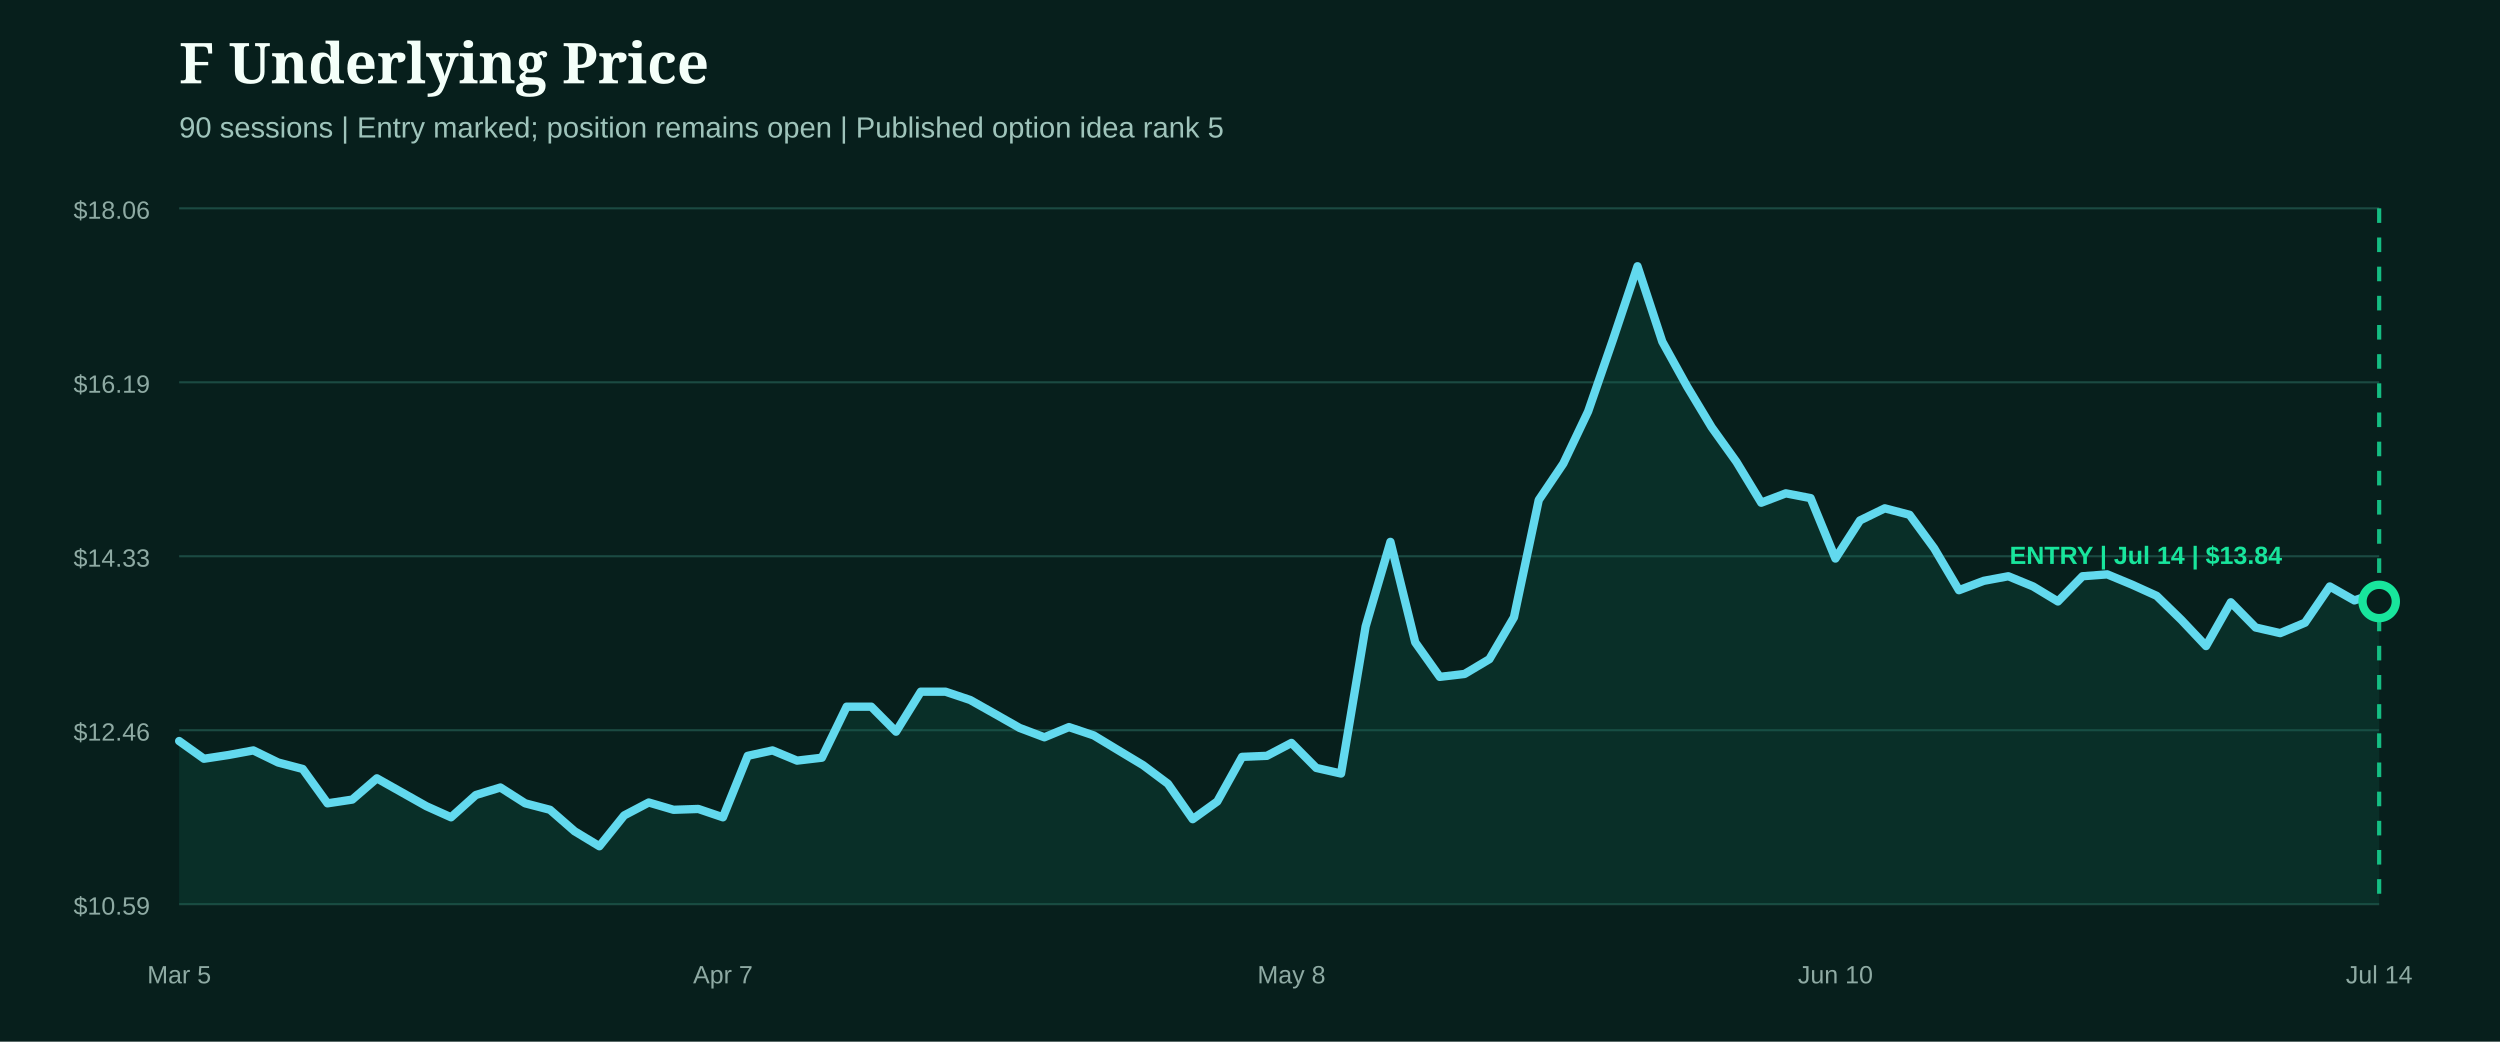
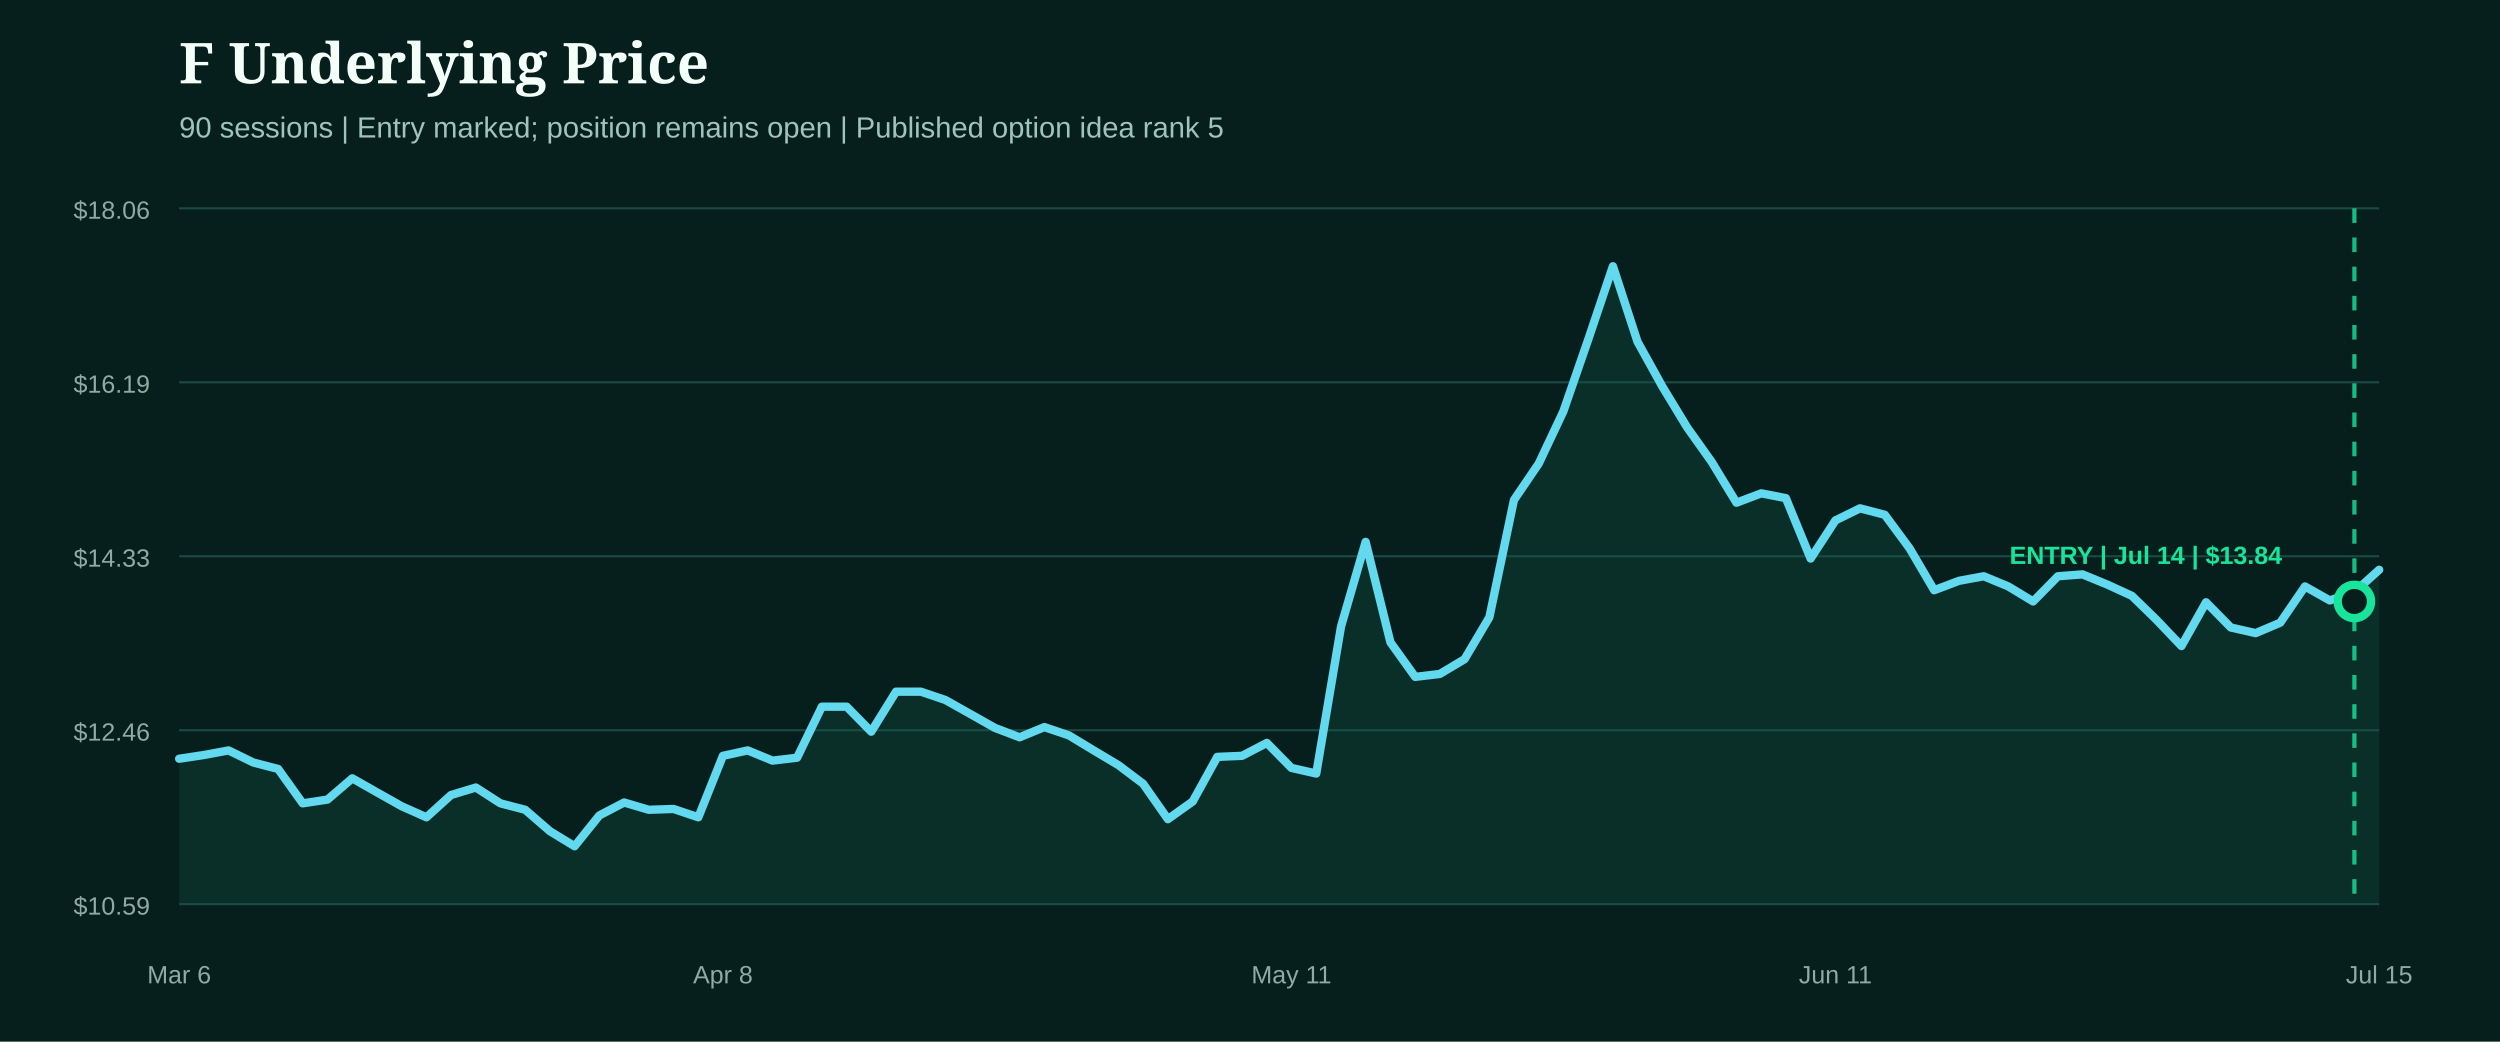
<svg xmlns="http://www.w3.org/2000/svg" width="1200" height="500" viewBox="0 0 1200 500" role="img" aria-label="F underlying price from entry">
  <rect width="1200" height="500" fill="#071f1c" />
  <style>.head{fill:#f4fff9;font:800 27px Georgia,serif}.sub{fill:#9fc4bb;font:14px Arial,sans-serif}.axis{fill:#8eaaa3;font:12px Arial,sans-serif}.marker{font:800 12px Arial,sans-serif}</style>
  <text x="86" y="40" class="head">F Underlying Price</text>
  <text x="86" y="66" class="sub">90 sessions | Entry marked; position remains open | Published option idea rank 5</text>
  <line x1="86" x2="1142" y1="100.0" y2="100.0" stroke="#1b4a42" stroke-width="1" />
  <text x="72" y="105.0" text-anchor="end" class="axis">$18.06</text>
  <line x1="86" x2="1142" y1="183.5" y2="183.5" stroke="#1b4a42" stroke-width="1" />
  <text x="72" y="188.5" text-anchor="end" class="axis">$16.19</text>
  <line x1="86" x2="1142" y1="267.0" y2="267.0" stroke="#1b4a42" stroke-width="1" />
  <text x="72" y="272.0" text-anchor="end" class="axis">$14.33</text>
  <line x1="86" x2="1142" y1="350.5" y2="350.5" stroke="#1b4a42" stroke-width="1" />
  <text x="72" y="355.5" text-anchor="end" class="axis">$12.46</text>
  <line x1="86" x2="1142" y1="434.0" y2="434.0" stroke="#1b4a42" stroke-width="1" />
  <text x="72" y="439.0" text-anchor="end" class="axis">$10.59</text>
-   <path d="M86.0,355.7 L97.9,364.2 L109.7,362.4 L121.6,360.2 L133.5,366.0 L145.3,369.1 L157.2,385.6 L169.1,383.8 L180.9,373.6 L192.8,380.3 L204.7,387.0 L216.5,392.3 L228.4,381.6 L240.2,378.0 L252.1,385.6 L264.0,388.7 L275.8,399.0 L287.7,406.2 L299.6,391.4 L311.4,385.2 L323.3,388.7 L335.2,388.3 L347.0,392.3 L358.9,362.8 L370.8,360.2 L382.6,365.1 L394.5,363.7 L406.4,339.2 L418.2,339.2 L430.1,351.2 L442.0,332.0 L453.8,332.0 L465.7,336.0 L477.6,342.7 L489.4,349.4 L501.3,353.9 L513.1,349.0 L525.0,353.0 L536.9,360.2 L548.7,367.3 L560.6,376.2 L572.5,393.2 L584.3,384.7 L596.2,363.3 L608.1,362.8 L619.9,356.6 L631.8,368.6 L643.7,371.3 L655.5,300.7 L667.4,260.1 L679.3,308.3 L691.1,324.9 L703.0,323.5 L714.9,316.4 L726.7,296.3 L738.6,240.0 L750.4,222.5 L762.3,197.5 L774.2,163.1 L786.0,127.8 L797.9,164.0 L809.8,185.5 L821.6,205.1 L833.5,221.7 L845.4,241.3 L857.2,236.8 L869.1,239.1 L881.0,268.1 L892.8,249.8 L904.7,244.0 L916.6,247.1 L928.4,263.2 L940.3,283.3 L952.2,278.8 L964.0,276.6 L975.9,281.5 L987.8,288.7 L999.6,276.6 L1011.5,275.7 L1023.3,280.6 L1035.2,286.0 L1047.1,297.6 L1058.9,310.1 L1070.8,289.1 L1082.7,301.2 L1094.5,303.9 L1106.4,298.9 L1118.3,281.5 L1130.1,288.2 L1142.0,284.2 L1142.0,434.0 L86.0,434.0 Z" fill="#0f5949" opacity="0.28" />
-   <path d="M86.0,355.7 L97.9,364.2 L109.7,362.4 L121.6,360.2 L133.5,366.0 L145.3,369.1 L157.2,385.6 L169.1,383.8 L180.9,373.6 L192.8,380.3 L204.7,387.0 L216.5,392.3 L228.4,381.6 L240.2,378.0 L252.1,385.6 L264.0,388.7 L275.8,399.0 L287.7,406.2 L299.6,391.4 L311.4,385.2 L323.3,388.7 L335.2,388.3 L347.0,392.3 L358.9,362.8 L370.8,360.2 L382.6,365.1 L394.5,363.7 L406.4,339.2 L418.2,339.2 L430.1,351.2 L442.0,332.0 L453.8,332.0 L465.7,336.0 L477.6,342.7 L489.4,349.4 L501.3,353.9 L513.1,349.0 L525.0,353.0 L536.9,360.2 L548.7,367.3 L560.6,376.2 L572.5,393.2 L584.3,384.7 L596.2,363.3 L608.1,362.8 L619.9,356.6 L631.8,368.6 L643.7,371.3 L655.5,300.7 L667.4,260.1 L679.3,308.3 L691.1,324.9 L703.0,323.5 L714.9,316.4 L726.7,296.3 L738.6,240.0 L750.4,222.5 L762.3,197.5 L774.2,163.1 L786.0,127.8 L797.9,164.0 L809.8,185.5 L821.6,205.1 L833.5,221.7 L845.4,241.3 L857.2,236.8 L869.1,239.1 L881.0,268.1 L892.8,249.8 L904.7,244.0 L916.6,247.1 L928.4,263.2 L940.3,283.3 L952.2,278.8 L964.0,276.6 L975.9,281.5 L987.8,288.7 L999.6,276.6 L1011.5,275.7 L1023.3,280.6 L1035.2,286.0 L1047.1,297.6 L1058.9,310.1 L1070.8,289.1 L1082.7,301.2 L1094.5,303.9 L1106.4,298.9 L1118.3,281.5 L1130.1,288.2 L1142.0,284.2" fill="none" stroke="#62d9ee" stroke-width="4" stroke-linecap="round" stroke-linejoin="round" />
+   <path d="M86.0,364.2 L97.9,362.4 L109.7,360.2 L121.6,366.0 L133.5,369.1 L145.3,385.6 L157.2,383.8 L169.1,373.6 L180.9,380.3 L192.8,387.0 L204.7,392.3 L216.5,381.6 L228.4,378.0 L240.2,385.6 L252.1,388.7 L264.0,399.0 L275.8,406.2 L287.7,391.4 L299.6,385.2 L311.4,388.7 L323.3,388.3 L335.2,392.3 L347.0,362.8 L358.9,360.2 L370.8,365.1 L382.6,363.7 L394.5,339.2 L406.4,339.2 L418.2,351.2 L430.1,332.0 L442.0,332.0 L453.8,336.0 L465.7,342.7 L477.6,349.4 L489.4,353.9 L501.3,349.0 L513.1,353.0 L525.0,360.2 L536.9,367.3 L548.7,376.2 L560.6,393.2 L572.5,384.7 L584.3,363.3 L596.2,362.8 L608.1,356.6 L619.9,368.6 L631.8,371.3 L643.7,300.7 L655.5,260.1 L667.4,308.3 L679.3,324.9 L691.1,323.5 L703.0,316.4 L714.9,296.3 L726.7,240.0 L738.6,222.5 L750.4,197.5 L762.3,163.1 L774.2,127.8 L786.0,164.0 L797.9,185.5 L809.8,205.1 L821.6,221.7 L833.5,241.3 L845.4,236.8 L857.2,239.1 L869.1,268.1 L881.0,249.8 L892.8,244.0 L904.7,247.1 L916.6,263.2 L928.4,283.3 L940.3,278.8 L952.2,276.6 L964.0,281.5 L975.9,288.7 L987.8,276.6 L999.6,275.7 L1011.5,280.6 L1023.3,286.0 L1035.2,297.6 L1047.1,310.1 L1058.9,289.1 L1070.8,301.2 L1082.7,303.9 L1094.5,298.9 L1106.4,281.5 L1118.3,288.2 L1130.1,284.2 L1142.0,273.5 L1142.0,434.0 L86.0,434.0 Z" fill="#0f5949" opacity="0.28" />
+   <path d="M86.0,364.2 L97.9,362.4 L109.7,360.2 L121.6,366.0 L133.5,369.1 L145.3,385.6 L157.2,383.8 L169.1,373.6 L180.9,380.3 L192.8,387.0 L204.7,392.3 L216.5,381.6 L228.4,378.0 L240.2,385.6 L252.1,388.7 L264.0,399.0 L275.8,406.2 L287.7,391.4 L299.6,385.2 L311.4,388.7 L323.3,388.3 L335.2,392.3 L347.0,362.8 L358.9,360.2 L370.8,365.1 L382.6,363.7 L394.5,339.2 L406.4,339.2 L418.2,351.2 L430.1,332.0 L442.0,332.0 L453.8,336.0 L465.7,342.7 L477.6,349.4 L489.4,353.9 L501.3,349.0 L513.1,353.0 L525.0,360.2 L536.9,367.3 L548.7,376.2 L560.6,393.2 L572.5,384.7 L584.3,363.3 L596.2,362.8 L608.1,356.6 L619.9,368.6 L631.8,371.3 L643.7,300.7 L655.5,260.1 L667.4,308.3 L679.3,324.9 L691.1,323.5 L703.0,316.4 L714.9,296.3 L726.7,240.0 L738.6,222.5 L750.4,197.5 L762.3,163.1 L774.2,127.8 L786.0,164.0 L797.9,185.5 L809.8,205.1 L821.6,221.7 L833.5,241.3 L845.4,236.8 L857.2,239.1 L869.1,268.1 L881.0,249.8 L892.8,244.0 L904.7,247.1 L916.6,263.2 L928.4,283.3 L940.3,278.8 L952.2,276.6 L964.0,281.5 L975.9,288.7 L987.8,276.6 L999.6,275.7 L1011.5,280.6 L1023.3,286.0 L1035.2,297.6 L1047.1,310.1 L1058.9,289.1 L1070.8,301.2 L1082.7,303.9 L1094.5,298.9 L1106.4,281.5 L1118.3,288.2 L1130.1,284.2 L1142.0,273.5" fill="none" stroke="#62d9ee" stroke-width="4" stroke-linecap="round" stroke-linejoin="round" />
  <g>
-     <line x1="1142.0" x2="1142.0" y1="100" y2="434" stroke="#18e59c" stroke-width="2" stroke-dasharray="7 7" opacity="0.8" />
-     <circle cx="1142.0" cy="288.7" r="8" fill="#071f1c" stroke="#18e59c" stroke-width="4" />
+     <line x1="1130.1" x2="1130.1" y1="100" y2="434" stroke="#18e59c" stroke-width="2" stroke-dasharray="7 7" opacity="0.8" />
+     <circle cx="1130.1" cy="288.7" r="8" fill="#071f1c" stroke="#18e59c" stroke-width="4" />
    <text x="1030.0" y="270.7" text-anchor="middle" class="marker" fill="#18e59c">ENTRY | Jul 14 | $13.84</text>
  </g>
-   <text x="86.0" y="472" text-anchor="middle" class="axis">Mar 5</text>
-   <text x="347.0" y="472" text-anchor="middle" class="axis">Apr 7</text>
-   <text x="619.9" y="472" text-anchor="middle" class="axis">May 8</text>
-   <text x="881.0" y="472" text-anchor="middle" class="axis">Jun 10</text>
-   <text x="1142.0" y="472" text-anchor="middle" class="axis">Jul 14</text>
+   <text x="86.0" y="472" text-anchor="middle" class="axis">Mar 6</text>
+   <text x="347.0" y="472" text-anchor="middle" class="axis">Apr 8</text>
+   <text x="619.9" y="472" text-anchor="middle" class="axis">May 11</text>
+   <text x="881.0" y="472" text-anchor="middle" class="axis">Jun 11</text>
+   <text x="1142.0" y="472" text-anchor="middle" class="axis">Jul 15</text>
</svg>
